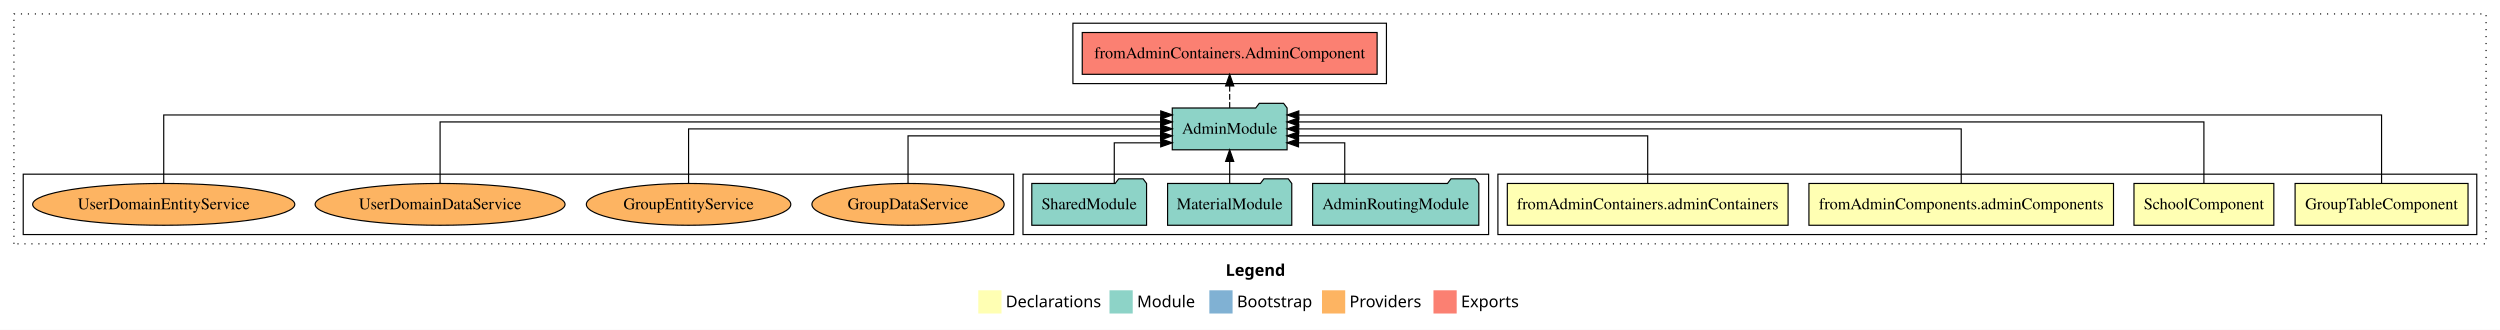
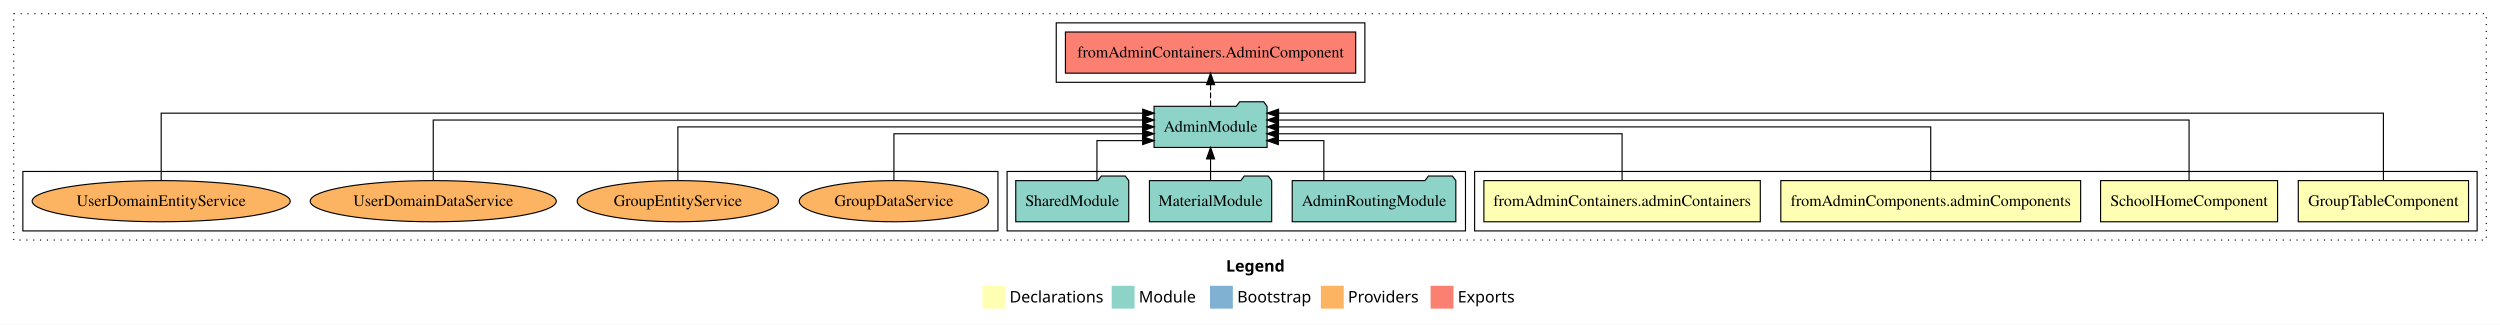
- <svg xmlns="http://www.w3.org/2000/svg" width="2153pt" height="284pt" viewBox="0.00 0.00 2153.00 284.00">
+ <svg xmlns="http://www.w3.org/2000/svg" width="2187pt" height="284pt" viewBox="0.00 0.00 2187.00 284.00">
  <g id="graph0" class="graph" transform="scale(1 1) rotate(0) translate(4 280)">
-     <polygon fill="white" stroke="transparent" points="-4,4 -4,-280 2149,-280 2149,4 -4,4" />
-     <text text-anchor="start" x="1051.51" y="-42.4" font-family="sans-serif" font-weight="bold" font-size="14.00">Legend</text>
-     <polygon fill="#ffffb3" stroke="transparent" points="838.5,-10 838.5,-30 858.5,-30 858.5,-10 838.5,-10" />
-     <text text-anchor="start" x="862.13" y="-15.4" font-family="sans-serif" font-size="14.00">  Declarations</text>
-     <polygon fill="#8dd3c7" stroke="transparent" points="951.5,-10 951.5,-30 971.5,-30 971.5,-10 951.5,-10" />
-     <text text-anchor="start" x="975.23" y="-15.4" font-family="sans-serif" font-size="14.00">  Module</text>
-     <polygon fill="#80b1d3" stroke="transparent" points="1037.5,-10 1037.5,-30 1057.5,-30 1057.5,-10 1037.5,-10" />
-     <text text-anchor="start" x="1061.28" y="-15.4" font-family="sans-serif" font-size="14.00">  Bootstrap</text>
-     <polygon fill="#fdb462" stroke="transparent" points="1134.5,-10 1134.5,-30 1154.5,-30 1154.5,-10 1134.5,-10" />
-     <text text-anchor="start" x="1158.17" y="-15.4" font-family="sans-serif" font-size="14.00">  Providers</text>
-     <polygon fill="#fb8072" stroke="transparent" points="1230.5,-10 1230.5,-30 1250.5,-30 1250.5,-10 1230.5,-10" />
-     <text text-anchor="start" x="1254.23" y="-15.4" font-family="sans-serif" font-size="14.00">  Exports</text>
+     <polygon fill="white" stroke="transparent" points="-4,4 -4,-280 2183,-280 2183,4 -4,4" />
+     <text text-anchor="start" x="1068.51" y="-42.4" font-family="sans-serif" font-weight="bold" font-size="14.00">Legend</text>
+     <polygon fill="#ffffb3" stroke="transparent" points="855.5,-10 855.5,-30 875.5,-30 875.5,-10 855.5,-10" />
+     <text text-anchor="start" x="879.13" y="-15.4" font-family="sans-serif" font-size="14.00">  Declarations</text>
+     <polygon fill="#8dd3c7" stroke="transparent" points="968.5,-10 968.5,-30 988.5,-30 988.5,-10 968.5,-10" />
+     <text text-anchor="start" x="992.23" y="-15.4" font-family="sans-serif" font-size="14.00">  Module</text>
+     <polygon fill="#80b1d3" stroke="transparent" points="1054.5,-10 1054.5,-30 1074.5,-30 1074.5,-10 1054.5,-10" />
+     <text text-anchor="start" x="1078.28" y="-15.4" font-family="sans-serif" font-size="14.00">  Bootstrap</text>
+     <polygon fill="#fdb462" stroke="transparent" points="1151.5,-10 1151.5,-30 1171.5,-30 1171.5,-10 1151.5,-10" />
+     <text text-anchor="start" x="1175.17" y="-15.4" font-family="sans-serif" font-size="14.00">  Providers</text>
+     <polygon fill="#fb8072" stroke="transparent" points="1247.5,-10 1247.5,-30 1267.5,-30 1267.5,-10 1247.5,-10" />
+     <text text-anchor="start" x="1271.23" y="-15.4" font-family="sans-serif" font-size="14.00">  Exports</text>
    <g id="clust1" class="cluster">
-       <polygon fill="none" stroke="black" stroke-dasharray="1,5" points="8,-70 8,-268 2137,-268 2137,-70 8,-70" />
+       <polygon fill="none" stroke="black" stroke-dasharray="1,5" points="8,-70 8,-268 2171,-268 2171,-70 8,-70" />
    </g>
    <g id="clust2" class="cluster">
-       <polygon fill="none" stroke="black" points="1286,-78 1286,-130 2129,-130 2129,-78 1286,-78" />
+       <polygon fill="none" stroke="black" points="1286,-78 1286,-130 2163,-130 2163,-78 1286,-78" />
    </g>
    <g id="clust8" class="cluster">
      <polygon fill="none" stroke="black" points="920,-208 920,-260 1190,-260 1190,-208 920,-208" />
    </g>
    <g id="clust7" class="cluster">
      <polygon fill="none" stroke="black" points="877,-78 877,-130 1278,-130 1278,-78 877,-78" />
    </g>
    <g id="clust10" class="cluster">
      <polygon fill="none" stroke="black" points="16,-78 16,-130 869,-130 869,-78 16,-78" />
    </g>
    <g id="node1" class="node">
-       <polygon fill="#ffffb3" stroke="black" points="2121.47,-122 1972.53,-122 1972.53,-86 2121.47,-86 2121.47,-122" />
-       <text text-anchor="middle" x="2047" y="-99.8" font-family="Times,serif" font-size="14.00">GroupTableComponent</text>
+       <polygon fill="#ffffb3" stroke="black" points="2155.47,-122 2006.53,-122 2006.53,-86 2155.47,-86 2155.47,-122" />
+       <text text-anchor="middle" x="2081" y="-99.8" font-family="Times,serif" font-size="14.00">GroupTableComponent</text>
    </g>
    <g id="node5" class="node">
      <polygon fill="#8dd3c7" stroke="black" points="1104.44,-187 1101.44,-191 1080.44,-191 1077.44,-187 1005.56,-187 1005.56,-151 1104.44,-151 1104.44,-187" />
      <text text-anchor="middle" x="1055" y="-164.8" font-family="Times,serif" font-size="14.00">AdminModule</text>
    </g>
    <g id="edge1" class="edge">
-       <path fill="none" stroke="black" d="M2047,-122.25C2047,-145.02 2047,-181 2047,-181 2047,-181 1114.53,-181 1114.53,-181" />
-       <polygon fill="black" stroke="black" points="1114.53,-177.5 1104.53,-181 1114.53,-184.5 1114.53,-177.5" />
+       <path fill="none" stroke="black" d="M2081,-122.25C2081,-145.02 2081,-181 2081,-181 2081,-181 1114.49,-181 1114.49,-181" />
+       <polygon fill="black" stroke="black" points="1114.49,-177.5 1104.49,-181 1114.49,-184.5 1114.49,-177.5" />
    </g>
    <g id="node2" class="node">
-       <polygon fill="#ffffb3" stroke="black" points="1954.22,-122 1833.78,-122 1833.78,-86 1954.22,-86 1954.22,-122" />
-       <text text-anchor="middle" x="1894" y="-99.8" font-family="Times,serif" font-size="14.00">SchoolComponent</text>
+       <polygon fill="#ffffb3" stroke="black" points="1988.43,-122 1833.57,-122 1833.57,-86 1988.43,-86 1988.43,-122" />
+       <text text-anchor="middle" x="1911" y="-99.8" font-family="Times,serif" font-size="14.00">SchoolHomeComponent</text>
    </g>
    <g id="edge2" class="edge">
-       <path fill="none" stroke="black" d="M1894,-122.28C1894,-143.32 1894,-175 1894,-175 1894,-175 1114.35,-175 1114.35,-175" />
-       <polygon fill="black" stroke="black" points="1114.35,-171.5 1104.35,-175 1114.35,-178.5 1114.35,-171.5" />
+       <path fill="none" stroke="black" d="M1911,-122.28C1911,-143.32 1911,-175 1911,-175 1911,-175 1114.41,-175 1114.41,-175" />
+       <polygon fill="black" stroke="black" points="1114.41,-171.5 1104.41,-175 1114.41,-178.5 1114.41,-171.5" />
    </g>
    <g id="node3" class="node">
      <polygon fill="#ffffb3" stroke="black" points="1816.15,-122 1553.85,-122 1553.85,-86 1816.15,-86 1816.15,-122" />
      <text text-anchor="middle" x="1685" y="-99.8" font-family="Times,serif" font-size="14.00">fromAdminComponents.adminComponents</text>
    </g>
    <g id="edge3" class="edge">
      <path fill="none" stroke="black" d="M1685,-122.11C1685,-141.34 1685,-169 1685,-169 1685,-169 1114.44,-169 1114.44,-169" />
      <polygon fill="black" stroke="black" points="1114.44,-165.5 1104.44,-169 1114.44,-172.5 1114.44,-165.5" />
    </g>
    <g id="node4" class="node">
      <polygon fill="#ffffb3" stroke="black" points="1535.9,-122 1294.1,-122 1294.1,-86 1535.9,-86 1535.9,-122" />
      <text text-anchor="middle" x="1415" y="-99.8" font-family="Times,serif" font-size="14.00">fromAdminContainers.adminContainers</text>
    </g>
    <g id="edge4" class="edge">
      <path fill="none" stroke="black" d="M1415,-122.02C1415,-139.37 1415,-163 1415,-163 1415,-163 1114.3,-163 1114.3,-163" />
      <polygon fill="black" stroke="black" points="1114.3,-159.5 1104.3,-163 1114.3,-166.5 1114.3,-159.5" />
    </g>
    <g id="node9" class="node">
      <polygon fill="#fb8072" stroke="black" points="1181.97,-252 928.03,-252 928.03,-216 1181.97,-216 1181.97,-252" />
      <text text-anchor="middle" x="1055" y="-229.8" font-family="Times,serif" font-size="14.00">fromAdminContainers.AdminComponent </text>
    </g>
    <g id="edge8" class="edge">
      <path fill="none" stroke="black" stroke-dasharray="5,2" d="M1055,-187.11C1055,-187.11 1055,-205.99 1055,-205.99" />
      <polygon fill="black" stroke="black" points="1051.5,-205.99 1055,-215.99 1058.5,-205.99 1051.5,-205.99" />
    </g>
    <g id="node6" class="node">
      <polygon fill="#8dd3c7" stroke="black" points="1269.56,-122 1266.56,-126 1245.56,-126 1242.56,-122 1126.44,-122 1126.44,-86 1269.56,-86 1269.56,-122" />
      <text text-anchor="middle" x="1198" y="-99.8" font-family="Times,serif" font-size="14.00">AdminRoutingModule</text>
    </g>
    <g id="edge5" class="edge">
      <path fill="none" stroke="black" d="M1154.1,-122.24C1154.1,-137.57 1154.1,-157 1154.1,-157 1154.1,-157 1114.26,-157 1114.26,-157" />
      <polygon fill="black" stroke="black" points="1114.26,-153.5 1104.26,-157 1114.26,-160.5 1114.26,-153.5" />
    </g>
    <g id="node7" class="node">
      <polygon fill="#8dd3c7" stroke="black" points="1108.47,-122 1105.47,-126 1084.47,-126 1081.47,-122 1001.53,-122 1001.53,-86 1108.47,-86 1108.47,-122" />
      <text text-anchor="middle" x="1055" y="-99.8" font-family="Times,serif" font-size="14.00">MaterialModule</text>
    </g>
    <g id="edge6" class="edge">
      <path fill="none" stroke="black" d="M1055,-122.11C1055,-122.11 1055,-140.99 1055,-140.99" />
      <polygon fill="black" stroke="black" points="1051.5,-140.99 1055,-150.99 1058.5,-140.99 1051.5,-140.99" />
    </g>
    <g id="node8" class="node">
      <polygon fill="#8dd3c7" stroke="black" points="983.42,-122 980.42,-126 959.42,-126 956.42,-122 884.58,-122 884.58,-86 983.42,-86 983.42,-122" />
      <text text-anchor="middle" x="934" y="-99.8" font-family="Times,serif" font-size="14.00">SharedModule</text>
    </g>
    <g id="edge7" class="edge">
      <path fill="none" stroke="black" d="M955.61,-122.24C955.61,-137.57 955.61,-157 955.61,-157 955.61,-157 995.6,-157 995.6,-157" />
      <polygon fill="black" stroke="black" points="995.6,-160.5 1005.6,-157 995.6,-153.5 995.6,-160.5" />
    </g>
    <g id="node10" class="node">
      <ellipse fill="#fdb462" stroke="black" cx="778" cy="-104" rx="82.78" ry="18" />
      <text text-anchor="middle" x="778" y="-99.8" font-family="Times,serif" font-size="14.00">GroupDataService</text>
    </g>
    <g id="edge9" class="edge">
      <path fill="none" stroke="black" d="M778,-122.02C778,-139.37 778,-163 778,-163 778,-163 995.48,-163 995.48,-163" />
      <polygon fill="black" stroke="black" points="995.48,-166.5 1005.48,-163 995.48,-159.5 995.48,-166.5" />
    </g>
    <g id="node11" class="node">
      <ellipse fill="#fdb462" stroke="black" cx="589" cy="-104" rx="88.04" ry="18" />
      <text text-anchor="middle" x="589" y="-99.8" font-family="Times,serif" font-size="14.00">GroupEntityService</text>
    </g>
    <g id="edge10" class="edge">
      <path fill="none" stroke="black" d="M589,-122.11C589,-141.34 589,-169 589,-169 589,-169 995.57,-169 995.57,-169" />
      <polygon fill="black" stroke="black" points="995.57,-172.5 1005.57,-169 995.57,-165.5 995.57,-172.5" />
    </g>
    <g id="node12" class="node">
      <ellipse fill="#fdb462" stroke="black" cx="375" cy="-104" rx="107.62" ry="18" />
      <text text-anchor="middle" x="375" y="-99.8" font-family="Times,serif" font-size="14.00">UserDomainDataService</text>
    </g>
    <g id="edge11" class="edge">
      <path fill="none" stroke="black" d="M375,-122.28C375,-143.32 375,-175 375,-175 375,-175 995.55,-175 995.55,-175" />
      <polygon fill="black" stroke="black" points="995.55,-178.5 1005.55,-175 995.55,-171.5 995.55,-178.5" />
    </g>
    <g id="node13" class="node">
      <ellipse fill="#fdb462" stroke="black" cx="137" cy="-104" rx="112.88" ry="18" />
      <text text-anchor="middle" x="137" y="-99.8" font-family="Times,serif" font-size="14.00">UserDomainEntityService</text>
    </g>
    <g id="edge12" class="edge">
      <path fill="none" stroke="black" d="M137,-122.25C137,-145.02 137,-181 137,-181 137,-181 995.64,-181 995.64,-181" />
      <polygon fill="black" stroke="black" points="995.64,-184.5 1005.64,-181 995.64,-177.5 995.64,-184.5" />
    </g>
  </g>
</svg>
